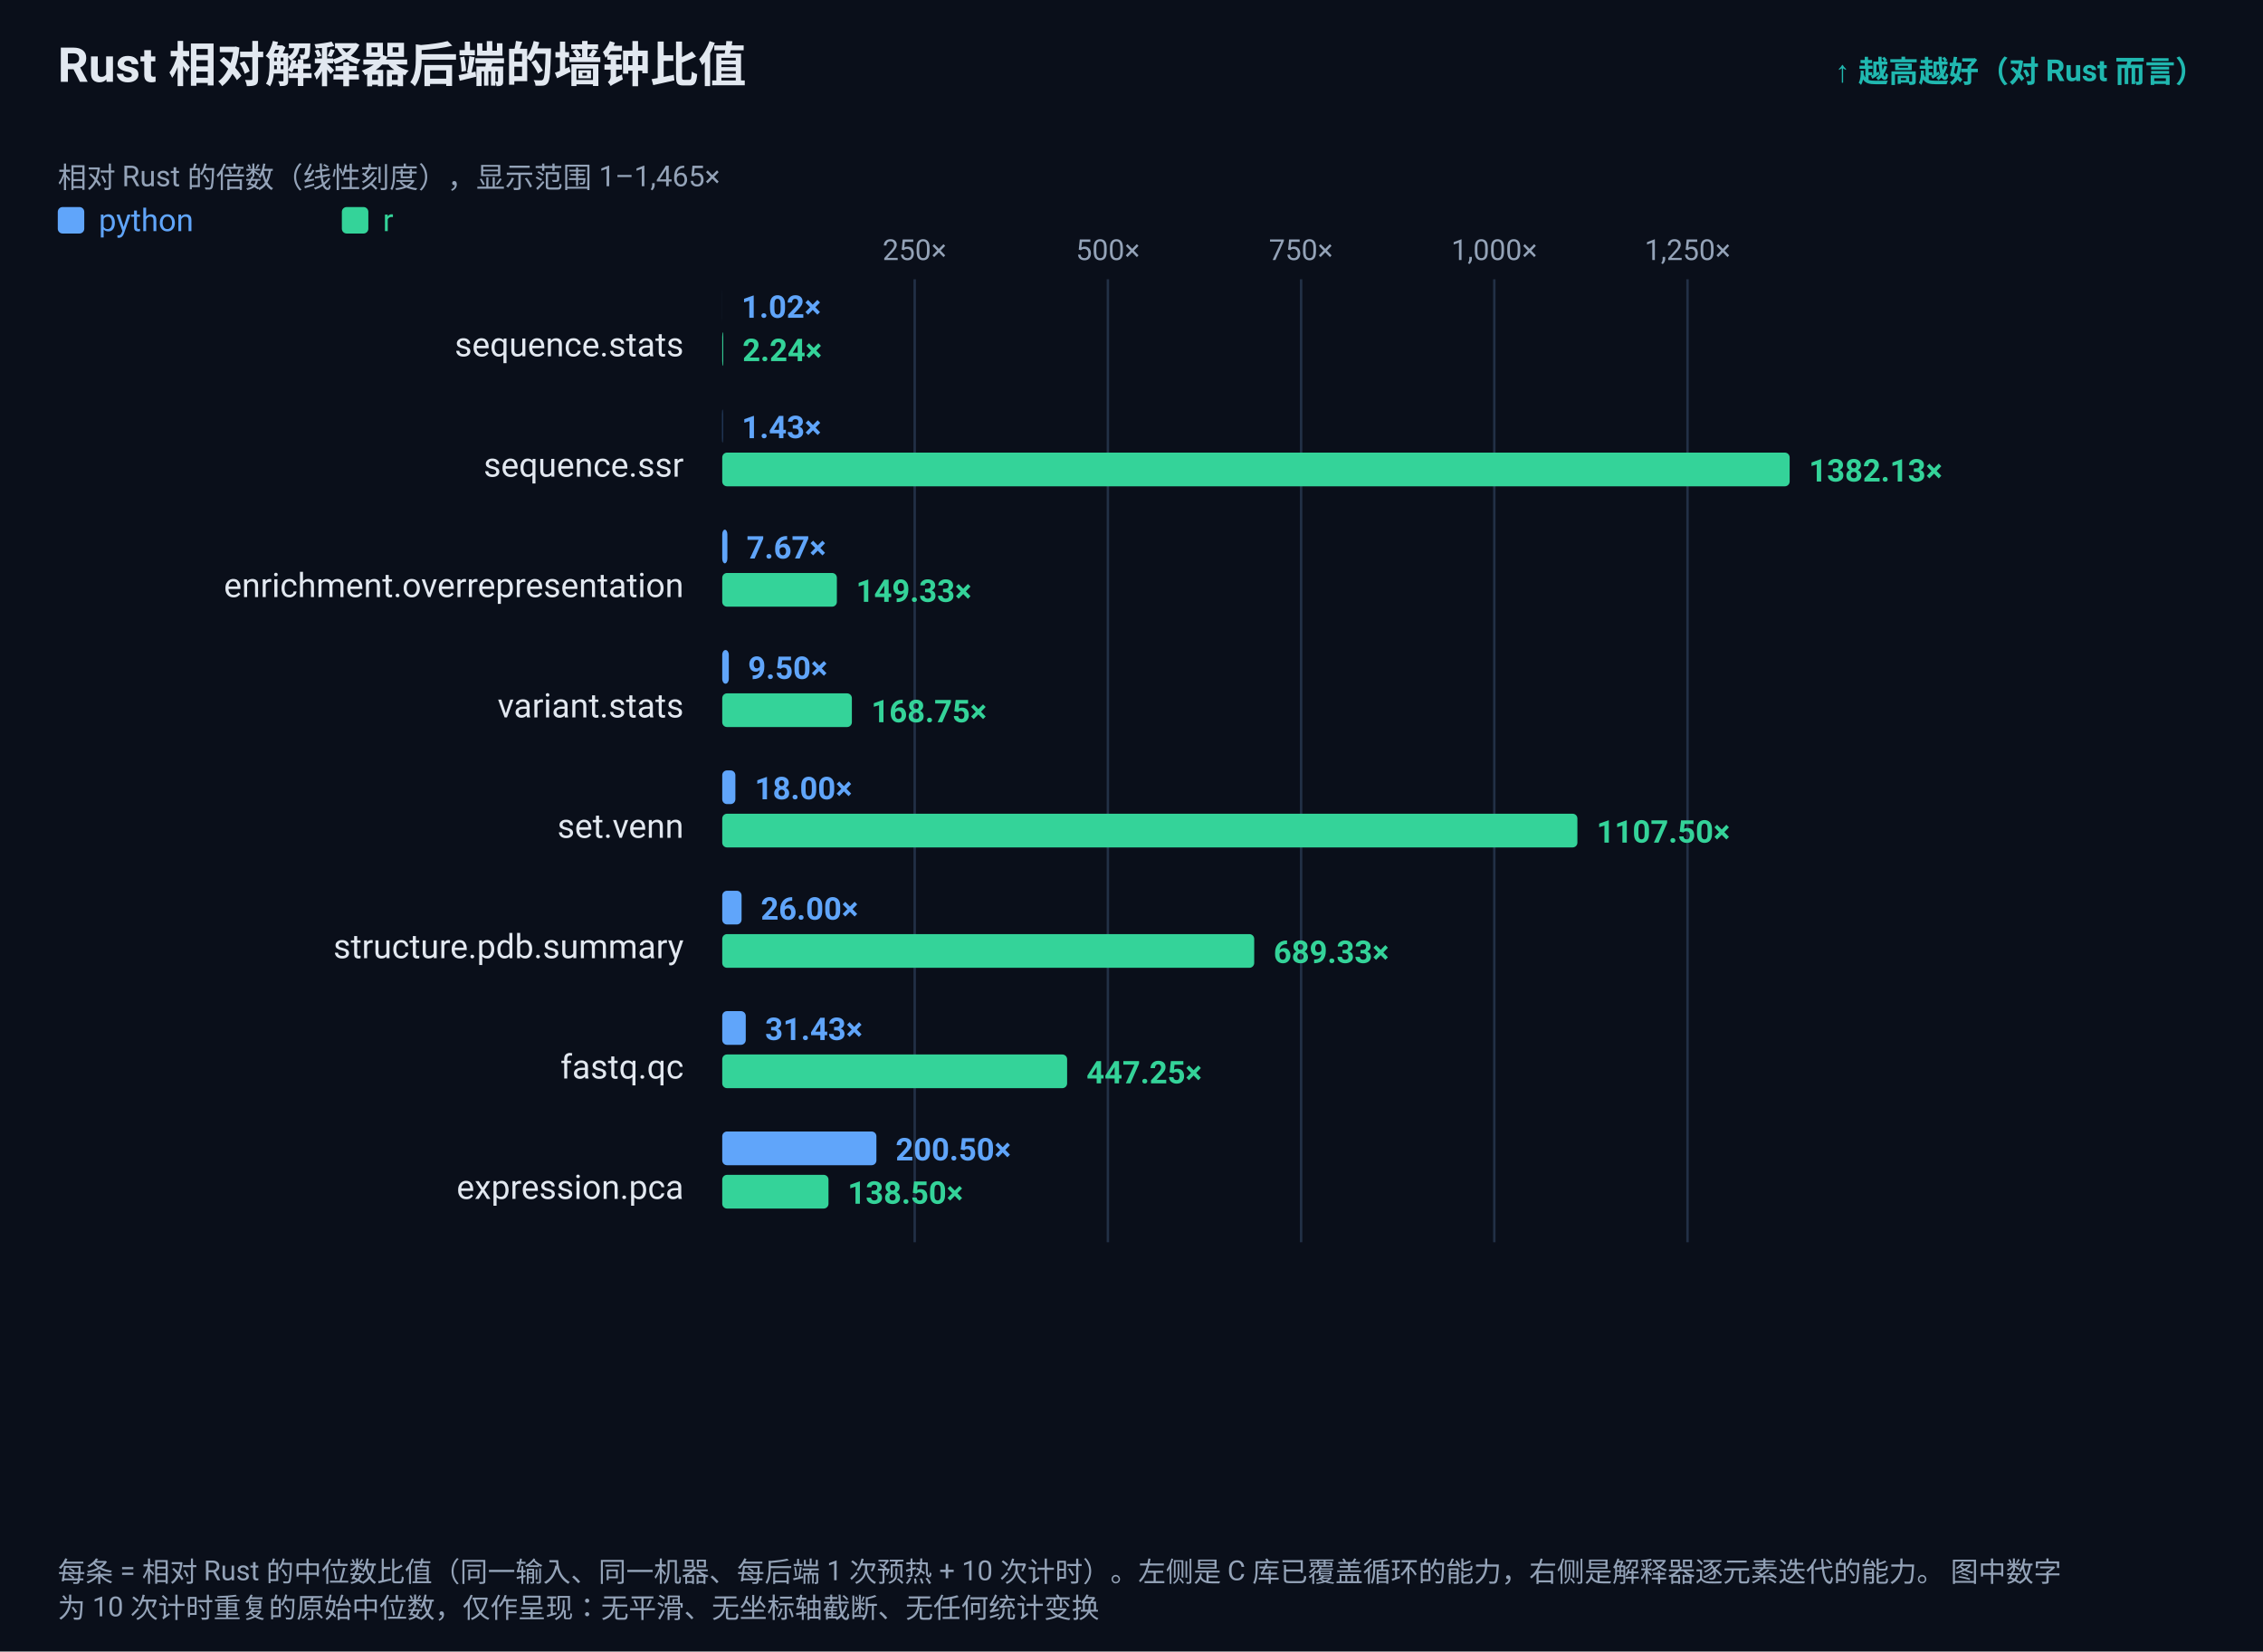
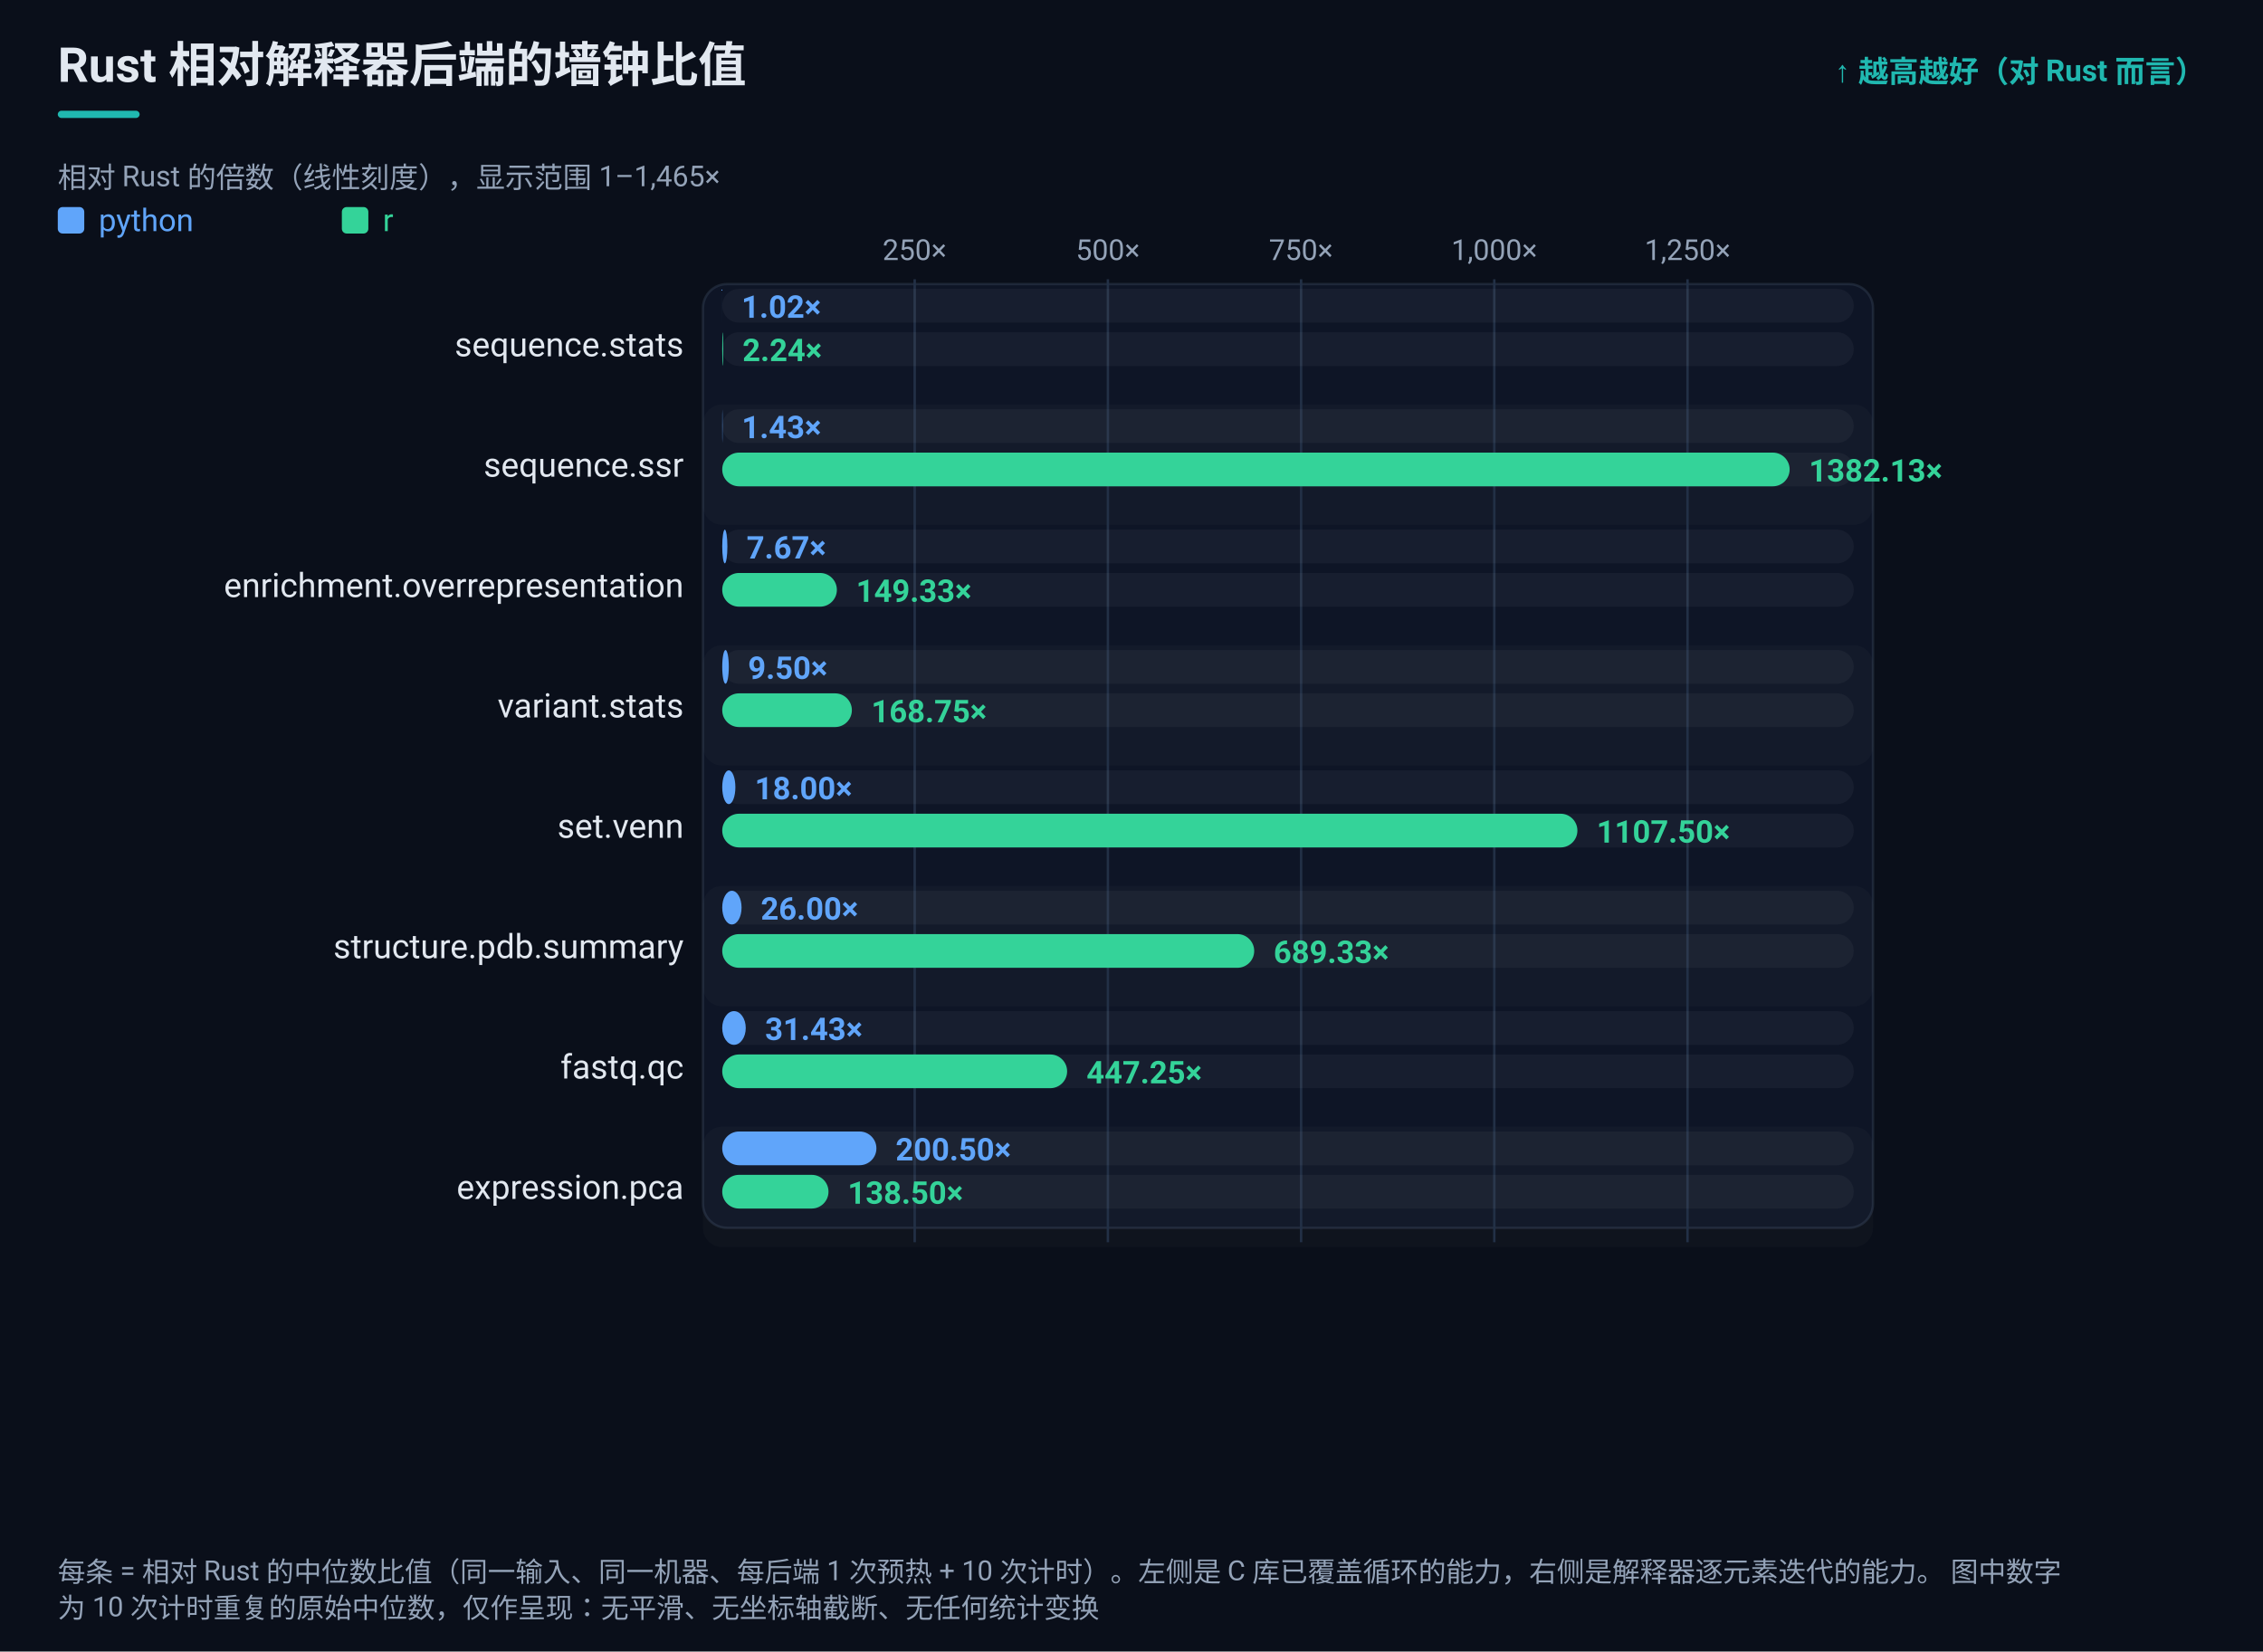
<svg xmlns="http://www.w3.org/2000/svg" viewBox="0 0 940 686" width="940" height="686" role="img" aria-label="Rust 相对解释器后端的墙钟比值">
  <rect width="940" height="686" fill="#0a0f1a" />
  <text x="24" y="34" fill="#e2e8f0" font-family="-apple-system,BlinkMacSystemFont,'Segoe UI',Roboto,'Helvetica Neue',Arial,'Noto Sans SC',sans-serif" font-size="20" font-weight="600">Rust 相对解释器后端的墙钟比值</text>
+   <rect x="24" y="46" width="34" height="3" rx="1.5" fill="#20B8B0" />
  <text x="916" y="34" fill="#20B8B0" font-family="-apple-system,BlinkMacSystemFont,'Segoe UI',Roboto,'Helvetica Neue',Arial,'Noto Sans SC',sans-serif" font-size="12.5" font-weight="600" text-anchor="end">↑ 越高越好（对 Rust 而言）</text>
  <rect x="24.00" y="86.00" width="11.00" height="11.00" rx="2" fill="#60a5fa" opacity="1.0" />
  <text x="41.0" y="96.0" fill="#60a5fa" font-family="-apple-system,BlinkMacSystemFont,'Segoe UI',Roboto,'Helvetica Neue',Arial,'Noto Sans SC',sans-serif" font-size="13" font-weight="400" text-anchor="start">python</text>
  <rect x="142.00" y="86.00" width="11.00" height="11.00" rx="2" fill="#34d399" opacity="1.0" />
  <text x="159.0" y="96.0" fill="#34d399" font-family="-apple-system,BlinkMacSystemFont,'Segoe UI',Roboto,'Helvetica Neue',Arial,'Noto Sans SC',sans-serif" font-size="13" font-weight="400" text-anchor="start">r</text>
+   <rect x="292.00" y="118.00" width="486.00" height="392.00" rx="10" fill="#0e1526" opacity="1.0" class="deco" />
+   <rect x="292.0" y="118.0" width="486.0" height="392.0" rx="10" fill="none" stroke="rgba(51,65,85,0.45)" stroke-width="1" />
+   <rect x="292.00" y="168.00" width="486.00" height="50.00" rx="8" fill="#ffffff" opacity="0.02" class="deco" />
+   <rect x="292.00" y="268.00" width="486.00" height="50.00" rx="8" fill="#ffffff" opacity="0.02" class="deco" />
+   <rect x="292.00" y="368.00" width="486.00" height="50.00" rx="8" fill="#ffffff" opacity="0.02" class="deco" />
+   <rect x="292.00" y="468.00" width="486.00" height="50.00" rx="8" fill="#ffffff" opacity="0.02" class="deco" />
  <line x1="379.94" y1="116.00" x2="379.94" y2="516.00" stroke="#223046" stroke-width="1.0" opacity="1.0" />
  <text x="379.9" y="108.0" fill="#94a3b8" font-family="-apple-system,BlinkMacSystemFont,'Segoe UI',Roboto,'Helvetica Neue',Arial,'Noto Sans SC',sans-serif" font-size="12" font-weight="400" text-anchor="middle">250×</text>
  <line x1="460.19" y1="116.00" x2="460.19" y2="516.00" stroke="#223046" stroke-width="1.0" opacity="1.0" />
  <text x="460.2" y="108.0" fill="#94a3b8" font-family="-apple-system,BlinkMacSystemFont,'Segoe UI',Roboto,'Helvetica Neue',Arial,'Noto Sans SC',sans-serif" font-size="12" font-weight="400" text-anchor="middle">500×</text>
  <line x1="540.45" y1="116.00" x2="540.45" y2="516.00" stroke="#223046" stroke-width="1.0" opacity="1.0" />
  <text x="540.4" y="108.0" fill="#94a3b8" font-family="-apple-system,BlinkMacSystemFont,'Segoe UI',Roboto,'Helvetica Neue',Arial,'Noto Sans SC',sans-serif" font-size="12" font-weight="400" text-anchor="middle">750×</text>
  <line x1="620.70" y1="116.00" x2="620.70" y2="516.00" stroke="#223046" stroke-width="1.0" opacity="1.0" />
  <text x="620.7" y="108.0" fill="#94a3b8" font-family="-apple-system,BlinkMacSystemFont,'Segoe UI',Roboto,'Helvetica Neue',Arial,'Noto Sans SC',sans-serif" font-size="12" font-weight="400" text-anchor="middle">1,000×</text>
  <line x1="700.96" y1="116.00" x2="700.96" y2="516.00" stroke="#223046" stroke-width="1.0" opacity="1.0" />
  <text x="701.0" y="108.0" fill="#94a3b8" font-family="-apple-system,BlinkMacSystemFont,'Segoe UI',Roboto,'Helvetica Neue',Arial,'Noto Sans SC',sans-serif" font-size="12" font-weight="400" text-anchor="middle">1,250×</text>
  <text x="300.0" y="108.0" fill="#e2e8f0" font-family="-apple-system,BlinkMacSystemFont,'Segoe UI',Roboto,'Helvetica Neue',Arial,'Noto Sans SC',sans-serif" font-size="12" font-weight="400" text-anchor="start" />
  <text x="24.0" y="78.0" fill="#94a3b8" font-family="-apple-system,BlinkMacSystemFont,'Segoe UI',Roboto,'Helvetica Neue',Arial,'Noto Sans SC',sans-serif" font-size="12" font-weight="400" text-anchor="start">相对 Rust 的倍数（线性刻度），显示范围 1–1,465×</text>
  <text x="284.0" y="148.0" fill="#e2e8f0" font-family="-apple-system,BlinkMacSystemFont,'Segoe UI',Roboto,'Helvetica Neue',Arial,'Noto Sans SC',sans-serif" font-size="14" font-weight="400" text-anchor="end">sequence.stats</text>
-   <rect x="300.00" y="120.00" width="0.01" height="14.00" rx="2" fill="#60a5fa" opacity="1.0" />
+   <rect x="300.00" y="120.00" width="470.00" height="14.00" rx="7.0" fill="#ffffff" opacity="0.04" class="deco" />
+   <rect x="300.00" y="120.00" width="0.01" height="14.00" rx="7.0" fill="#60a5fa" opacity="1.0" />
  <text x="308.0" y="132.0" fill="#60a5fa" font-family="-apple-system,BlinkMacSystemFont,'Segoe UI',Roboto,'Helvetica Neue',Arial,'Noto Sans SC',sans-serif" font-size="13" font-weight="600" text-anchor="start">1.02×</text>
-   <rect x="300.00" y="138.00" width="0.40" height="14.00" rx="2" fill="#34d399" opacity="1.0" />
+   <rect x="300.00" y="138.00" width="470.00" height="14.00" rx="7.0" fill="#ffffff" opacity="0.04" class="deco" />
+   <rect x="300.00" y="138.00" width="0.40" height="14.00" rx="7.0" fill="#34d399" opacity="1.0" />
  <text x="308.4" y="150.0" fill="#34d399" font-family="-apple-system,BlinkMacSystemFont,'Segoe UI',Roboto,'Helvetica Neue',Arial,'Noto Sans SC',sans-serif" font-size="13" font-weight="600" text-anchor="start">2.24×</text>
  <text x="284.0" y="198.0" fill="#e2e8f0" font-family="-apple-system,BlinkMacSystemFont,'Segoe UI',Roboto,'Helvetica Neue',Arial,'Noto Sans SC',sans-serif" font-size="14" font-weight="400" text-anchor="end">sequence.ssr</text>
-   <rect x="300.00" y="170.00" width="0.14" height="14.00" rx="2" fill="#60a5fa" opacity="1.0" />
+   <rect x="300.00" y="170.00" width="470.00" height="14.00" rx="7.0" fill="#ffffff" opacity="0.04" class="deco" />
+   <rect x="300.00" y="170.00" width="0.14" height="14.00" rx="7.0" fill="#60a5fa" opacity="1.0" />
  <text x="308.1" y="182.0" fill="#60a5fa" font-family="-apple-system,BlinkMacSystemFont,'Segoe UI',Roboto,'Helvetica Neue',Arial,'Noto Sans SC',sans-serif" font-size="13" font-weight="600" text-anchor="start">1.43×</text>
-   <rect x="300.00" y="188.00" width="443.38" height="14.00" rx="2" fill="#34d399" opacity="1.0" />
+   <rect x="300.00" y="188.00" width="470.00" height="14.00" rx="7.0" fill="#ffffff" opacity="0.04" class="deco" />
+   <rect x="300.00" y="188.00" width="443.38" height="14.00" rx="7.0" fill="#34d399" opacity="1.0" />
  <text x="751.4" y="200.0" fill="#34d399" font-family="-apple-system,BlinkMacSystemFont,'Segoe UI',Roboto,'Helvetica Neue',Arial,'Noto Sans SC',sans-serif" font-size="13" font-weight="600" text-anchor="start">1382.13×</text>
  <text x="284.0" y="248.0" fill="#e2e8f0" font-family="-apple-system,BlinkMacSystemFont,'Segoe UI',Roboto,'Helvetica Neue',Arial,'Noto Sans SC',sans-serif" font-size="14" font-weight="400" text-anchor="end">enrichment.overrepresentation</text>
-   <rect x="300.00" y="220.00" width="2.14" height="14.00" rx="2" fill="#60a5fa" opacity="1.0" />
+   <rect x="300.00" y="220.00" width="470.00" height="14.00" rx="7.0" fill="#ffffff" opacity="0.04" class="deco" />
+   <rect x="300.00" y="220.00" width="2.14" height="14.00" rx="7.0" fill="#60a5fa" opacity="1.0" />
  <text x="310.1" y="232.0" fill="#60a5fa" font-family="-apple-system,BlinkMacSystemFont,'Segoe UI',Roboto,'Helvetica Neue',Arial,'Noto Sans SC',sans-serif" font-size="13" font-weight="600" text-anchor="start">7.67×</text>
-   <rect x="300.00" y="238.00" width="47.62" height="14.00" rx="2" fill="#34d399" opacity="1.0" />
+   <rect x="300.00" y="238.00" width="470.00" height="14.00" rx="7.0" fill="#ffffff" opacity="0.04" class="deco" />
+   <rect x="300.00" y="238.00" width="47.62" height="14.00" rx="7.0" fill="#34d399" opacity="1.0" />
  <text x="355.6" y="250.0" fill="#34d399" font-family="-apple-system,BlinkMacSystemFont,'Segoe UI',Roboto,'Helvetica Neue',Arial,'Noto Sans SC',sans-serif" font-size="13" font-weight="600" text-anchor="start">149.33×</text>
  <text x="284.0" y="298.0" fill="#e2e8f0" font-family="-apple-system,BlinkMacSystemFont,'Segoe UI',Roboto,'Helvetica Neue',Arial,'Noto Sans SC',sans-serif" font-size="14" font-weight="400" text-anchor="end">variant.stats</text>
-   <rect x="300.00" y="270.00" width="2.73" height="14.00" rx="2" fill="#60a5fa" opacity="1.0" />
+   <rect x="300.00" y="270.00" width="470.00" height="14.00" rx="7.0" fill="#ffffff" opacity="0.04" class="deco" />
+   <rect x="300.00" y="270.00" width="2.73" height="14.00" rx="7.0" fill="#60a5fa" opacity="1.0" />
  <text x="310.7" y="282.0" fill="#60a5fa" font-family="-apple-system,BlinkMacSystemFont,'Segoe UI',Roboto,'Helvetica Neue',Arial,'Noto Sans SC',sans-serif" font-size="13" font-weight="600" text-anchor="start">9.50×</text>
-   <rect x="300.00" y="288.00" width="53.85" height="14.00" rx="2" fill="#34d399" opacity="1.0" />
+   <rect x="300.00" y="288.00" width="470.00" height="14.00" rx="7.0" fill="#ffffff" opacity="0.04" class="deco" />
+   <rect x="300.00" y="288.00" width="53.85" height="14.00" rx="7.0" fill="#34d399" opacity="1.0" />
  <text x="361.9" y="300.0" fill="#34d399" font-family="-apple-system,BlinkMacSystemFont,'Segoe UI',Roboto,'Helvetica Neue',Arial,'Noto Sans SC',sans-serif" font-size="13" font-weight="600" text-anchor="start">168.75×</text>
  <text x="284.0" y="348.0" fill="#e2e8f0" font-family="-apple-system,BlinkMacSystemFont,'Segoe UI',Roboto,'Helvetica Neue',Arial,'Noto Sans SC',sans-serif" font-size="14" font-weight="400" text-anchor="end">set.venn</text>
-   <rect x="300.00" y="320.00" width="5.46" height="14.00" rx="2" fill="#60a5fa" opacity="1.0" />
+   <rect x="300.00" y="320.00" width="470.00" height="14.00" rx="7.0" fill="#ffffff" opacity="0.04" class="deco" />
+   <rect x="300.00" y="320.00" width="5.46" height="14.00" rx="7.0" fill="#60a5fa" opacity="1.0" />
  <text x="313.5" y="332.0" fill="#60a5fa" font-family="-apple-system,BlinkMacSystemFont,'Segoe UI',Roboto,'Helvetica Neue',Arial,'Noto Sans SC',sans-serif" font-size="13" font-weight="600" text-anchor="start">18.00×</text>
-   <rect x="300.00" y="338.00" width="355.22" height="14.00" rx="2" fill="#34d399" opacity="1.0" />
+   <rect x="300.00" y="338.00" width="470.00" height="14.00" rx="7.0" fill="#ffffff" opacity="0.04" class="deco" />
+   <rect x="300.00" y="338.00" width="355.22" height="14.00" rx="7.0" fill="#34d399" opacity="1.0" />
  <text x="663.2" y="350.0" fill="#34d399" font-family="-apple-system,BlinkMacSystemFont,'Segoe UI',Roboto,'Helvetica Neue',Arial,'Noto Sans SC',sans-serif" font-size="13" font-weight="600" text-anchor="start">1107.50×</text>
  <text x="284.0" y="398.0" fill="#e2e8f0" font-family="-apple-system,BlinkMacSystemFont,'Segoe UI',Roboto,'Helvetica Neue',Arial,'Noto Sans SC',sans-serif" font-size="14" font-weight="400" text-anchor="end">structure.pdb.summary</text>
-   <rect x="300.00" y="370.00" width="8.03" height="14.00" rx="2" fill="#60a5fa" opacity="1.0" />
+   <rect x="300.00" y="370.00" width="470.00" height="14.00" rx="7.0" fill="#ffffff" opacity="0.04" class="deco" />
+   <rect x="300.00" y="370.00" width="8.03" height="14.00" rx="7.0" fill="#60a5fa" opacity="1.0" />
  <text x="316.0" y="382.0" fill="#60a5fa" font-family="-apple-system,BlinkMacSystemFont,'Segoe UI',Roboto,'Helvetica Neue',Arial,'Noto Sans SC',sans-serif" font-size="13" font-weight="600" text-anchor="start">26.00×</text>
-   <rect x="300.00" y="388.00" width="220.97" height="14.00" rx="2" fill="#34d399" opacity="1.0" />
+   <rect x="300.00" y="388.00" width="470.00" height="14.00" rx="7.0" fill="#ffffff" opacity="0.04" class="deco" />
+   <rect x="300.00" y="388.00" width="220.97" height="14.00" rx="7.0" fill="#34d399" opacity="1.0" />
  <text x="529.0" y="400.0" fill="#34d399" font-family="-apple-system,BlinkMacSystemFont,'Segoe UI',Roboto,'Helvetica Neue',Arial,'Noto Sans SC',sans-serif" font-size="13" font-weight="600" text-anchor="start">689.33×</text>
  <text x="284.0" y="448.0" fill="#e2e8f0" font-family="-apple-system,BlinkMacSystemFont,'Segoe UI',Roboto,'Helvetica Neue',Arial,'Noto Sans SC',sans-serif" font-size="14" font-weight="400" text-anchor="end">fastq.qc</text>
-   <rect x="300.00" y="420.00" width="9.77" height="14.00" rx="2" fill="#60a5fa" opacity="1.0" />
+   <rect x="300.00" y="420.00" width="470.00" height="14.00" rx="7.0" fill="#ffffff" opacity="0.04" class="deco" />
+   <rect x="300.00" y="420.00" width="9.77" height="14.00" rx="7.0" fill="#60a5fa" opacity="1.0" />
  <text x="317.8" y="432.0" fill="#60a5fa" font-family="-apple-system,BlinkMacSystemFont,'Segoe UI',Roboto,'Helvetica Neue',Arial,'Noto Sans SC',sans-serif" font-size="13" font-weight="600" text-anchor="start">31.43×</text>
-   <rect x="300.00" y="438.00" width="143.26" height="14.00" rx="2" fill="#34d399" opacity="1.0" />
+   <rect x="300.00" y="438.00" width="470.00" height="14.00" rx="7.0" fill="#ffffff" opacity="0.04" class="deco" />
+   <rect x="300.00" y="438.00" width="143.26" height="14.00" rx="7.0" fill="#34d399" opacity="1.0" />
  <text x="451.3" y="450.0" fill="#34d399" font-family="-apple-system,BlinkMacSystemFont,'Segoe UI',Roboto,'Helvetica Neue',Arial,'Noto Sans SC',sans-serif" font-size="13" font-weight="600" text-anchor="start">447.25×</text>
  <text x="284.0" y="498.0" fill="#e2e8f0" font-family="-apple-system,BlinkMacSystemFont,'Segoe UI',Roboto,'Helvetica Neue',Arial,'Noto Sans SC',sans-serif" font-size="14" font-weight="400" text-anchor="end">expression.pca</text>
-   <rect x="300.00" y="470.00" width="64.04" height="14.00" rx="2" fill="#60a5fa" opacity="1.0" />
+   <rect x="300.00" y="470.00" width="470.00" height="14.00" rx="7.0" fill="#ffffff" opacity="0.04" class="deco" />
+   <rect x="300.00" y="470.00" width="64.04" height="14.00" rx="7.0" fill="#60a5fa" opacity="1.0" />
  <text x="372.0" y="482.0" fill="#60a5fa" font-family="-apple-system,BlinkMacSystemFont,'Segoe UI',Roboto,'Helvetica Neue',Arial,'Noto Sans SC',sans-serif" font-size="13" font-weight="600" text-anchor="start">200.50×</text>
-   <rect x="300.00" y="488.00" width="44.14" height="14.00" rx="2" fill="#34d399" opacity="1.0" />
+   <rect x="300.00" y="488.00" width="470.00" height="14.00" rx="7.0" fill="#ffffff" opacity="0.04" class="deco" />
+   <rect x="300.00" y="488.00" width="44.14" height="14.00" rx="7.0" fill="#34d399" opacity="1.0" />
  <text x="352.1" y="500.0" fill="#34d399" font-family="-apple-system,BlinkMacSystemFont,'Segoe UI',Roboto,'Helvetica Neue',Arial,'Noto Sans SC',sans-serif" font-size="13" font-weight="600" text-anchor="start">138.50×</text>
  <text x="24" y="657" fill="#94a3b8" font-family="-apple-system,BlinkMacSystemFont,'Segoe UI',Roboto,'Helvetica Neue',Arial,'Noto Sans SC',sans-serif" font-size="11.5">每条 = 相对 Rust 的中位数比值（同一输入、同一机器、每后端 1 次预热 + 10 次计时）。左侧是 C 库已覆盖循环的能力，右侧是解释器逐元素迭代的能力。 图中数字</text>
  <text x="24" y="672" fill="#94a3b8" font-family="-apple-system,BlinkMacSystemFont,'Segoe UI',Roboto,'Helvetica Neue',Arial,'Noto Sans SC',sans-serif" font-size="11.5">为 10 次计时重复的原始中位数，仅作呈现：无平滑、无坐标轴截断、无任何统计变换</text>
</svg>
